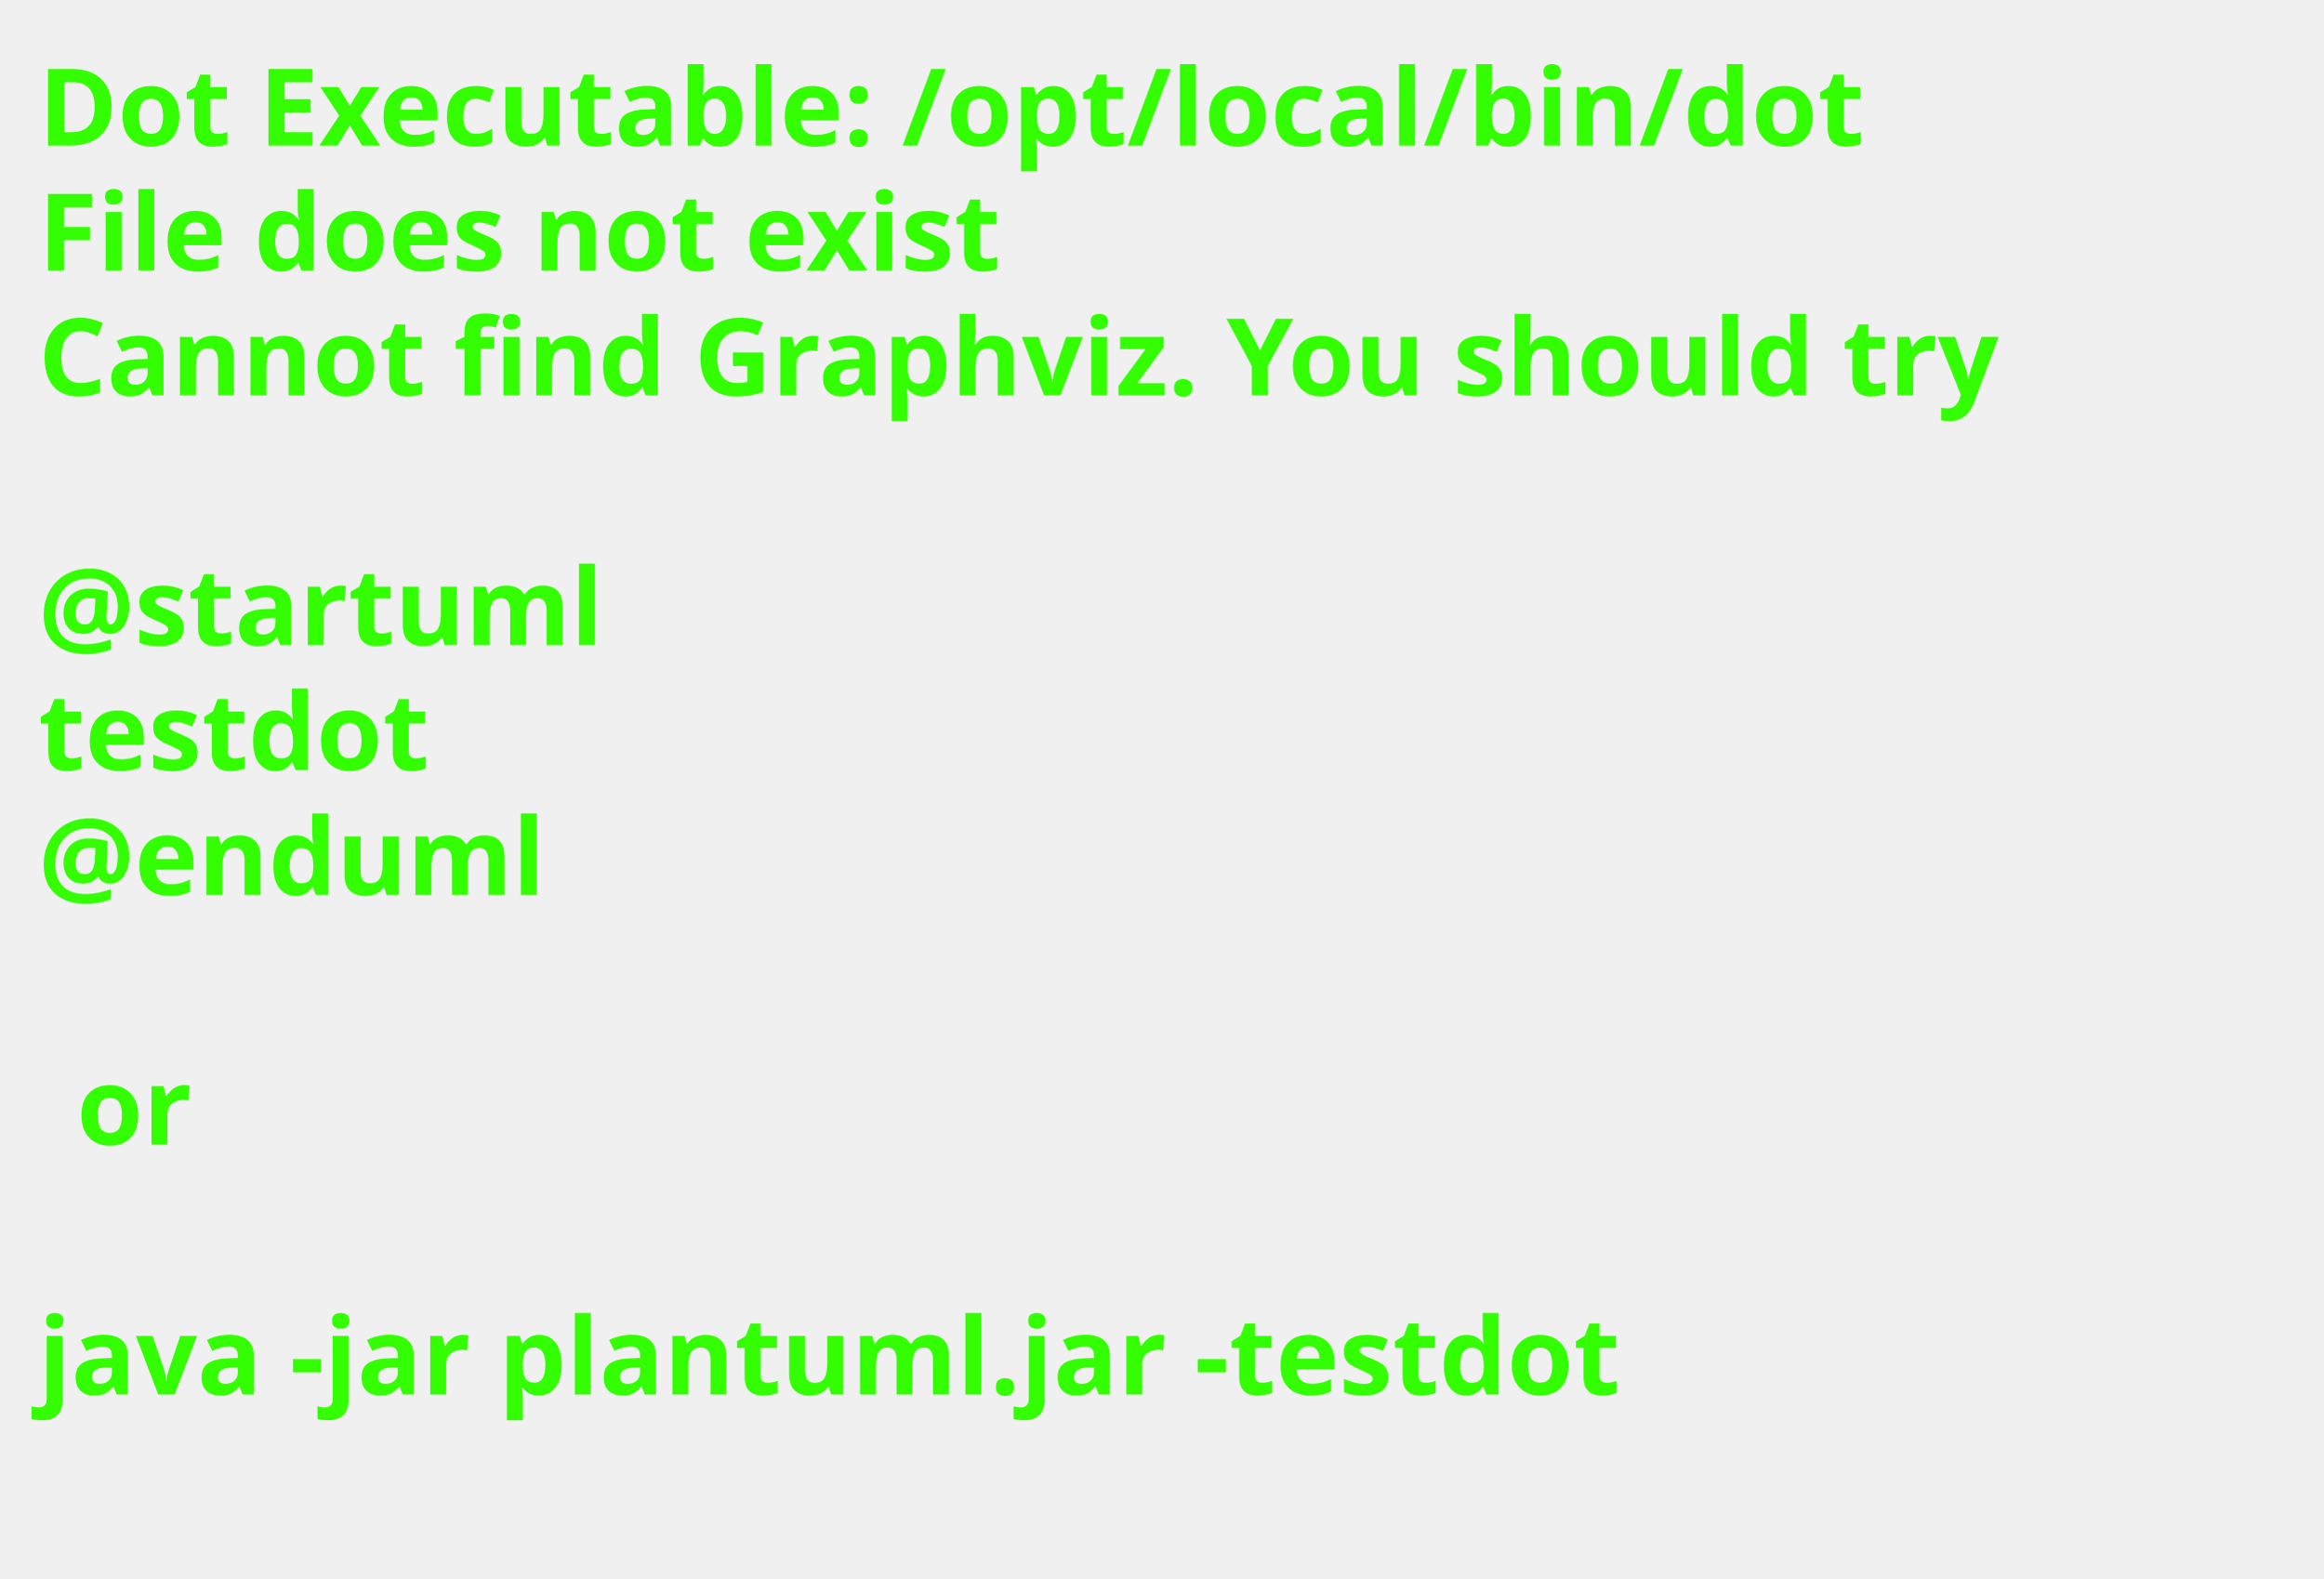
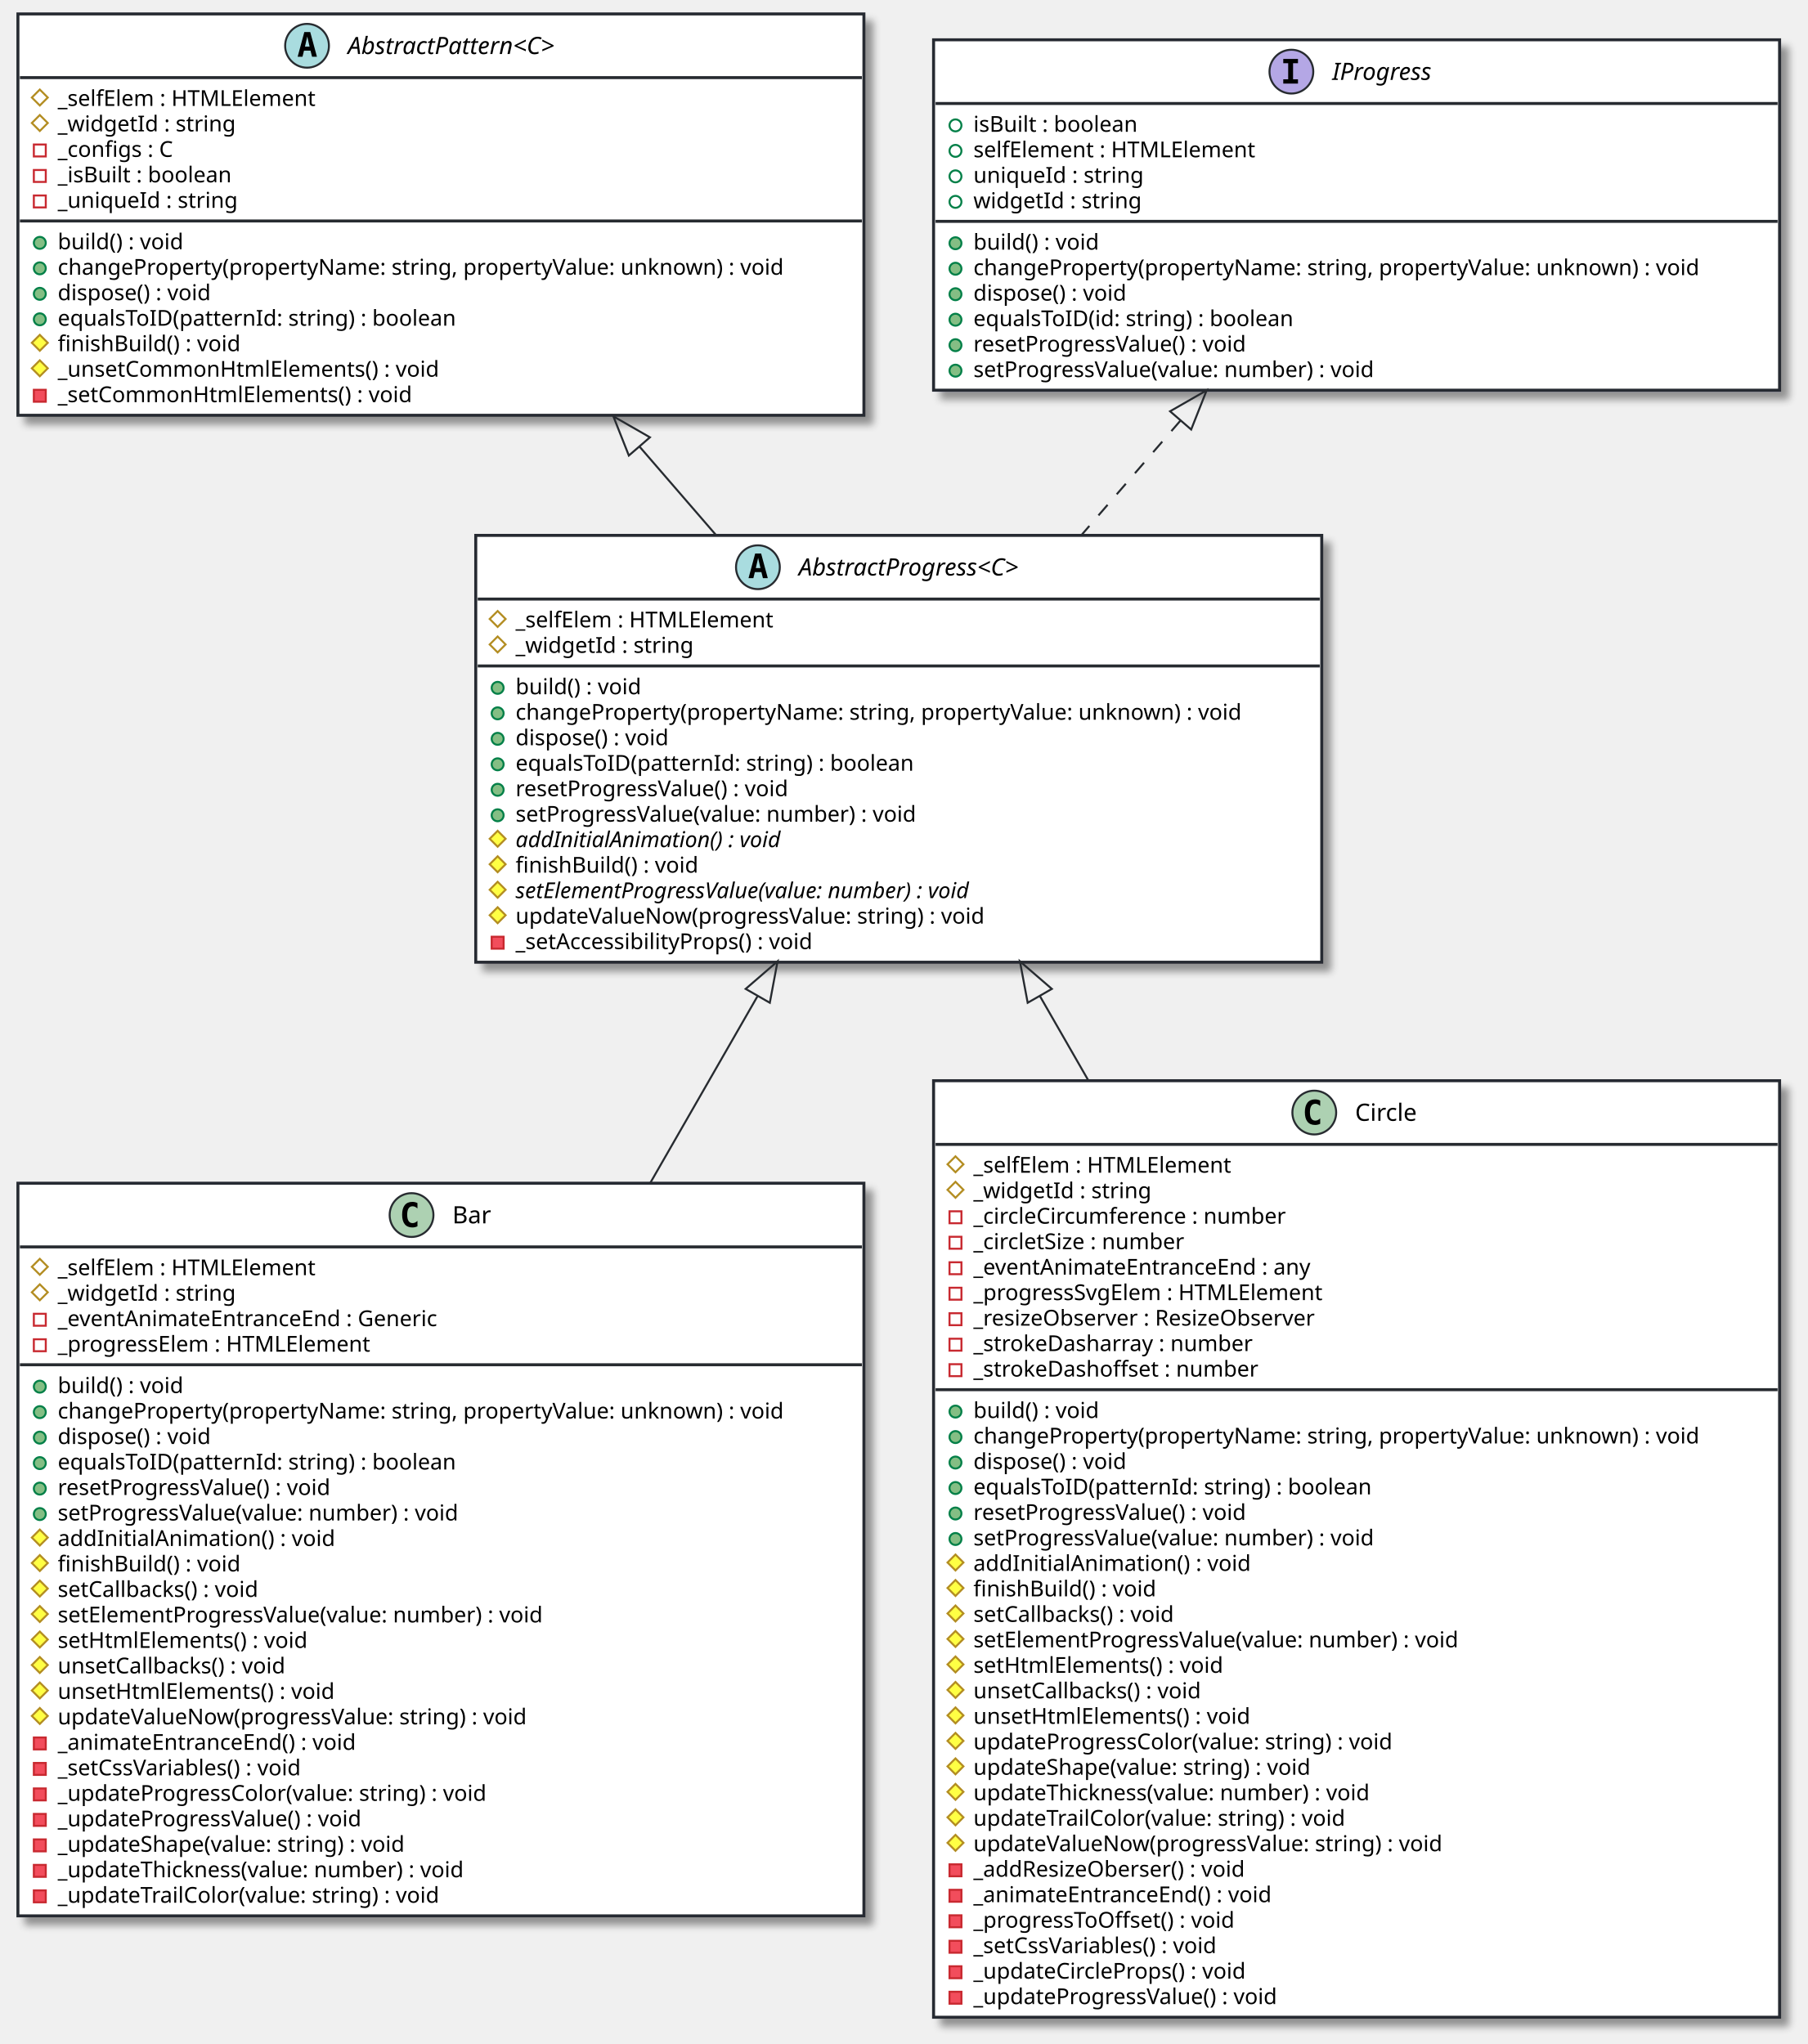
- <svg xmlns="http://www.w3.org/2000/svg" contentScriptType="application/ecmascript" contentStyleType="text/css" height="206px" preserveAspectRatio="none" style="width:303px;height:206px;background:#CED4DA;" version="1.1" viewBox="0 0 303 206" width="303px" zoomAndPan="magnify">
-   <defs />
+ <svg xmlns="http://www.w3.org/2000/svg" contentScriptType="application/ecmascript" contentStyleType="text/css" height="1027px" preserveAspectRatio="none" style="width:908px;height:1027px;background:#CED4DA;" version="1.1" viewBox="0 0 908 1027" width="908px" zoomAndPan="magnify">
+   <defs>
+     <filter height="300%" id="f1mz69xzq3wnxd" width="300%" x="-1" y="-1">
+       <feGaussianBlur result="blurOut" stdDeviation="2.0" />
+       <feColorMatrix in="blurOut" result="blurOut2" type="matrix" values="0 0 0 0 0 0 0 0 0 0 0 0 0 0 0 0 0 0 .4 0" />
+       <feOffset dx="4.0" dy="4.0" in="blurOut2" result="blurOut3" />
+       <feBlend in="SourceGraphic" in2="blurOut3" mode="normal" />
+     </filter>
+   </defs>
  <g>
-     <text fill="#33FF02" font-family="sans-serif" font-size="14" font-weight="bold" lengthAdjust="spacing" textLength="261" x="5" y="19">Dot Executable: /opt/local/bin/dot</text>
-     <text fill="#33FF02" font-family="sans-serif" font-size="14" font-weight="bold" lengthAdjust="spacing" textLength="145" x="5" y="35.297">File does not exist</text>
-     <text fill="#33FF02" font-family="sans-serif" font-size="14" font-weight="bold" lengthAdjust="spacing" textLength="291" x="5" y="51.594">Cannot find Graphviz. You should try</text>
-     <text fill="#33FF02" font-family="sans-serif" font-size="14" font-weight="bold" lengthAdjust="spacing" textLength="0" x="10" y="67.891" />
-     <text fill="#33FF02" font-family="sans-serif" font-size="14" font-weight="bold" lengthAdjust="spacing" textLength="79" x="5" y="84.188">@startuml</text>
-     <text fill="#33FF02" font-family="sans-serif" font-size="14" font-weight="bold" lengthAdjust="spacing" textLength="57" x="5" y="100.484">testdot</text>
-     <text fill="#33FF02" font-family="sans-serif" font-size="14" font-weight="bold" lengthAdjust="spacing" textLength="72" x="5" y="116.781">@enduml</text>
-     <text fill="#33FF02" font-family="sans-serif" font-size="14" font-weight="bold" lengthAdjust="spacing" textLength="0" x="10" y="133.078" />
-     <text fill="#33FF02" font-family="sans-serif" font-size="14" font-weight="bold" lengthAdjust="spacing" textLength="17" x="10" y="149.375">or</text>
-     <text fill="#33FF02" font-family="sans-serif" font-size="14" font-weight="bold" lengthAdjust="spacing" textLength="0" x="10" y="165.672" />
-     <text fill="#33FF02" font-family="sans-serif" font-size="14" font-weight="bold" lengthAdjust="spacing" textLength="227" x="5" y="181.969">java -jar plantuml.jar -testdot</text>
-     <text fill="#33FF02" font-family="sans-serif" font-size="14" font-weight="bold" lengthAdjust="spacing" textLength="0" x="10" y="198.266" />
+     <rect codeLine="7" fill="#FFFFFF" filter="url(#f1mz69xzq3wnxd)" height="214.461" id="AbstractProgress&lt;C&gt;" style="stroke:#272B30;stroke-width:1.5;" width="425" x="239" y="269" />
+     <ellipse cx="380.75" cy="285" fill="#A9DCDF" rx="11" ry="11" style="stroke:#272B30;stroke-width:1.0;" />
+     <path d="M380.859,280.344 L379.703,285.422 L382.031,285.422 L380.859,280.344 Z M379.375,278.109 L382.359,278.109 L385.719,290.5 L383.266,290.5 L382.5,287.438 L379.219,287.438 L378.469,290.5 L376.031,290.5 L379.375,278.109 Z " fill="#000000" />
+     <text fill="#000000" font-family="sans-serif" font-size="12" font-style="italic" lengthAdjust="spacing" textLength="133" x="401.25" y="289.154">AbstractProgress&lt;C&gt;</text>
+     <line style="stroke:#272B30;stroke-width:1.5;" x1="240" x2="663" y1="301" y2="301" />
+     <polygon fill="none" points="250,307,254,311,250,315,246,311" style="stroke:#B38D22;stroke-width:1.0;" />
+     <text fill="#000000" font-family="sans-serif" font-size="11" lengthAdjust="spacing" textLength="143" x="259" y="315.21">_selfElem : HTMLElement</text>
+     <polygon fill="none" points="250,319.805,254,323.805,250,327.805,246,323.805" style="stroke:#B38D22;stroke-width:1.0;" />
+     <text fill="#000000" font-family="sans-serif" font-size="11" lengthAdjust="spacing" textLength="98" x="259" y="328.015">_widgetId : string</text>
+     <line style="stroke:#272B30;stroke-width:1.5;" x1="240" x2="663" y1="334.609" y2="334.609" />
+     <ellipse cx="250" cy="345.609" fill="#84BE84" rx="3" ry="3" style="stroke:#038048;stroke-width:1.0;" />
+     <text fill="#000000" font-family="sans-serif" font-size="11" lengthAdjust="spacing" textLength="70" x="259" y="348.82">build() : void</text>
+     <ellipse cx="250" cy="358.414" fill="#84BE84" rx="3" ry="3" style="stroke:#038048;stroke-width:1.0;" />
+     <text fill="#000000" font-family="sans-serif" font-size="11" lengthAdjust="spacing" textLength="399" x="259" y="361.625">changeProperty(propertyName: string, propertyValue: unknown) : void</text>
+     <ellipse cx="250" cy="371.219" fill="#84BE84" rx="3" ry="3" style="stroke:#038048;stroke-width:1.0;" />
+     <text fill="#000000" font-family="sans-serif" font-size="11" lengthAdjust="spacing" textLength="88" x="259" y="374.429">dispose() : void</text>
+     <ellipse cx="250" cy="384.023" fill="#84BE84" rx="3" ry="3" style="stroke:#038048;stroke-width:1.0;" />
+     <text fill="#000000" font-family="sans-serif" font-size="11" lengthAdjust="spacing" textLength="220" x="259" y="387.234">equalsToID(patternId: string) : boolean</text>
+     <ellipse cx="250" cy="396.828" fill="#84BE84" rx="3" ry="3" style="stroke:#038048;stroke-width:1.0;" />
+     <text fill="#000000" font-family="sans-serif" font-size="11" lengthAdjust="spacing" textLength="156" x="259" y="400.039">resetProgressValue() : void</text>
+     <ellipse cx="250" cy="409.633" fill="#84BE84" rx="3" ry="3" style="stroke:#038048;stroke-width:1.0;" />
+     <text fill="#000000" font-family="sans-serif" font-size="11" lengthAdjust="spacing" textLength="226" x="259" y="412.843">setProgressValue(value: number) : void</text>
+     <polygon fill="#FFFF44" points="250,417.438,254,421.438,250,425.438,246,421.438" style="stroke:#B38D22;stroke-width:1.0;" />
+     <text fill="#000000" font-family="sans-serif" font-size="11" font-style="italic" lengthAdjust="spacing" textLength="152" x="259" y="425.648">addInitialAnimation() : void</text>
+     <polygon fill="#FFFF44" points="250,430.242,254,434.242,250,438.242,246,434.242" style="stroke:#B38D22;stroke-width:1.0;" />
+     <text fill="#000000" font-family="sans-serif" font-size="11" lengthAdjust="spacing" textLength="102" x="259" y="438.453">finishBuild() : void</text>
+     <polygon fill="#FFFF44" points="250,443.047,254,447.047,250,451.047,246,447.047" style="stroke:#B38D22;stroke-width:1.0;" />
+     <text fill="#000000" font-family="sans-serif" font-size="11" font-style="italic" lengthAdjust="spacing" textLength="272" x="259" y="451.257">setElementProgressValue(value: number) : void</text>
+     <polygon fill="#FFFF44" points="250,455.852,254,459.852,250,463.852,246,459.852" style="stroke:#B38D22;stroke-width:1.0;" />
+     <text fill="#000000" font-family="sans-serif" font-size="11" lengthAdjust="spacing" textLength="261" x="259" y="464.062">updateValueNow(progressValue: string) : void</text>
+     <rect fill="#F24D5C" height="6" style="stroke:#C82930;stroke-width:1.0;" width="6" x="247" y="470.656" />
+     <text fill="#000000" font-family="sans-serif" font-size="11" lengthAdjust="spacing" textLength="169" x="259" y="476.867">_setAccessibilityProps() : void</text>
+     <rect codeLine="22" fill="#FFFFFF" filter="url(#f1mz69xzq3wnxd)" height="201.656" id="AbstractPattern&lt;C&gt;" style="stroke:#272B30;stroke-width:1.5;" width="425" x="9" y="7" />
+     <ellipse cx="154.25" cy="23" fill="#A9DCDF" rx="11" ry="11" style="stroke:#272B30;stroke-width:1.0;" />
+     <path d="M154.359,18.344 L153.203,23.422 L155.531,23.422 L154.359,18.344 Z M152.875,16.109 L155.859,16.109 L159.219,28.5 L156.766,28.5 L156,25.438 L152.719,25.438 L151.969,28.5 L149.531,28.5 L152.875,16.109 Z " fill="#000000" />
+     <text fill="#000000" font-family="sans-serif" font-size="12" font-style="italic" lengthAdjust="spacing" textLength="126" x="174.75" y="27.154">AbstractPattern&lt;C&gt;</text>
+     <line style="stroke:#272B30;stroke-width:1.5;" x1="10" x2="433" y1="39" y2="39" />
+     <polygon fill="none" points="20,45,24,49,20,53,16,49" style="stroke:#B38D22;stroke-width:1.0;" />
+     <text fill="#000000" font-family="sans-serif" font-size="11" lengthAdjust="spacing" textLength="143" x="29" y="53.21">_selfElem : HTMLElement</text>
+     <polygon fill="none" points="20,57.805,24,61.805,20,65.805,16,61.805" style="stroke:#B38D22;stroke-width:1.0;" />
+     <text fill="#000000" font-family="sans-serif" font-size="11" lengthAdjust="spacing" textLength="98" x="29" y="66.015">_widgetId : string</text>
+     <rect fill="none" height="6" style="stroke:#C82930;stroke-width:1.0;" width="6" x="17" y="72.609" />
+     <text fill="#000000" font-family="sans-serif" font-size="11" lengthAdjust="spacing" textLength="67" x="29" y="78.82">_configs : C</text>
+     <rect fill="none" height="6" style="stroke:#C82930;stroke-width:1.0;" width="6" x="17" y="85.414" />
+     <text fill="#000000" font-family="sans-serif" font-size="11" lengthAdjust="spacing" textLength="98" x="29" y="91.624">_isBuilt : boolean</text>
+     <rect fill="none" height="6" style="stroke:#C82930;stroke-width:1.0;" width="6" x="17" y="98.219" />
+     <text fill="#000000" font-family="sans-serif" font-size="11" lengthAdjust="spacing" textLength="99" x="29" y="104.429">_uniqueId : string</text>
+     <line style="stroke:#272B30;stroke-width:1.5;" x1="10" x2="433" y1="111.023" y2="111.023" />
+     <ellipse cx="20" cy="122.023" fill="#84BE84" rx="3" ry="3" style="stroke:#038048;stroke-width:1.0;" />
+     <text fill="#000000" font-family="sans-serif" font-size="11" lengthAdjust="spacing" textLength="70" x="29" y="125.234">build() : void</text>
+     <ellipse cx="20" cy="134.828" fill="#84BE84" rx="3" ry="3" style="stroke:#038048;stroke-width:1.0;" />
+     <text fill="#000000" font-family="sans-serif" font-size="11" lengthAdjust="spacing" textLength="399" x="29" y="138.039">changeProperty(propertyName: string, propertyValue: unknown) : void</text>
+     <ellipse cx="20" cy="147.633" fill="#84BE84" rx="3" ry="3" style="stroke:#038048;stroke-width:1.0;" />
+     <text fill="#000000" font-family="sans-serif" font-size="11" lengthAdjust="spacing" textLength="88" x="29" y="150.843">dispose() : void</text>
+     <ellipse cx="20" cy="160.438" fill="#84BE84" rx="3" ry="3" style="stroke:#038048;stroke-width:1.0;" />
+     <text fill="#000000" font-family="sans-serif" font-size="11" lengthAdjust="spacing" textLength="220" x="29" y="163.648">equalsToID(patternId: string) : boolean</text>
+     <polygon fill="#FFFF44" points="20,168.242,24,172.242,20,176.242,16,172.242" style="stroke:#B38D22;stroke-width:1.0;" />
+     <text fill="#000000" font-family="sans-serif" font-size="11" lengthAdjust="spacing" textLength="102" x="29" y="176.453">finishBuild() : void</text>
+     <polygon fill="#FFFF44" points="20,181.047,24,185.047,20,189.047,16,185.047" style="stroke:#B38D22;stroke-width:1.0;" />
+     <text fill="#000000" font-family="sans-serif" font-size="11" lengthAdjust="spacing" textLength="211" x="29" y="189.257">_unsetCommonHtmlElements() : void</text>
+     <rect fill="#F24D5C" height="6" style="stroke:#C82930;stroke-width:1.0;" width="6" x="17" y="195.852" />
+     <text fill="#000000" font-family="sans-serif" font-size="11" lengthAdjust="spacing" textLength="197" x="29" y="202.062">_setCommonHtmlElements() : void</text>
+     <rect codeLine="37" fill="#FFFFFF" filter="url(#f1mz69xzq3wnxd)" height="176.047" id="IProgress" style="stroke:#272B30;stroke-width:1.5;" width="425" x="469" y="20" />
+     <ellipse cx="648.75" cy="36" fill="#B4A7E5" rx="11" ry="11" style="stroke:#272B30;stroke-width:1.0;" />
+     <path d="M644.672,31.766 L644.672,29.609 L652.062,29.609 L652.062,31.766 L649.594,31.766 L649.594,39.844 L652.062,39.844 L652.062,42 L644.672,42 L644.672,39.844 L647.141,39.844 L647.141,31.766 L644.672,31.766 Z " fill="#000000" />
+     <text fill="#000000" font-family="sans-serif" font-size="12" font-style="italic" lengthAdjust="spacing" textLength="57" x="669.25" y="40.154">IProgress</text>
+     <line style="stroke:#272B30;stroke-width:1.5;" x1="470" x2="893" y1="52" y2="52" />
+     <ellipse cx="480" cy="63" rx="3" ry="3" style="stroke:#038048;stroke-width:1.0;fill:none;" />
+     <text fill="#000000" font-family="sans-serif" font-size="11" lengthAdjust="spacing" textLength="92" x="489" y="66.21">isBuilt : boolean</text>
+     <ellipse cx="480" cy="75.805" rx="3" ry="3" style="stroke:#038048;stroke-width:1.0;fill:none;" />
+     <text fill="#000000" font-family="sans-serif" font-size="11" lengthAdjust="spacing" textLength="155" x="489" y="79.015">selfElement : HTMLElement</text>
+     <ellipse cx="480" cy="88.609" rx="3" ry="3" style="stroke:#038048;stroke-width:1.0;fill:none;" />
+     <text fill="#000000" font-family="sans-serif" font-size="11" lengthAdjust="spacing" textLength="93" x="489" y="91.82">uniqueId : string</text>
+     <ellipse cx="480" cy="101.414" rx="3" ry="3" style="stroke:#038048;stroke-width:1.0;fill:none;" />
+     <text fill="#000000" font-family="sans-serif" font-size="11" lengthAdjust="spacing" textLength="92" x="489" y="104.624">widgetId : string</text>
+     <line style="stroke:#272B30;stroke-width:1.5;" x1="470" x2="893" y1="111.219" y2="111.219" />
+     <ellipse cx="480" cy="122.219" fill="#84BE84" rx="3" ry="3" style="stroke:#038048;stroke-width:1.0;" />
+     <text fill="#000000" font-family="sans-serif" font-size="11" lengthAdjust="spacing" textLength="70" x="489" y="125.429">build() : void</text>
+     <ellipse cx="480" cy="135.023" fill="#84BE84" rx="3" ry="3" style="stroke:#038048;stroke-width:1.0;" />
+     <text fill="#000000" font-family="sans-serif" font-size="11" lengthAdjust="spacing" textLength="399" x="489" y="138.234">changeProperty(propertyName: string, propertyValue: unknown) : void</text>
+     <ellipse cx="480" cy="147.828" fill="#84BE84" rx="3" ry="3" style="stroke:#038048;stroke-width:1.0;" />
+     <text fill="#000000" font-family="sans-serif" font-size="11" lengthAdjust="spacing" textLength="88" x="489" y="151.039">dispose() : void</text>
+     <ellipse cx="480" cy="160.633" fill="#84BE84" rx="3" ry="3" style="stroke:#038048;stroke-width:1.0;" />
+     <text fill="#000000" font-family="sans-serif" font-size="11" lengthAdjust="spacing" textLength="179" x="489" y="163.843">equalsToID(id: string) : boolean</text>
+     <ellipse cx="480" cy="173.438" fill="#84BE84" rx="3" ry="3" style="stroke:#038048;stroke-width:1.0;" />
+     <text fill="#000000" font-family="sans-serif" font-size="11" lengthAdjust="spacing" textLength="156" x="489" y="176.648">resetProgressValue() : void</text>
+     <ellipse cx="480" cy="186.242" fill="#84BE84" rx="3" ry="3" style="stroke:#038048;stroke-width:1.0;" />
+     <text fill="#000000" font-family="sans-serif" font-size="11" lengthAdjust="spacing" textLength="226" x="489" y="189.453">setProgressValue(value: number) : void</text>
+     <rect codeLine="50" fill="#FFFFFF" filter="url(#f1mz69xzq3wnxd)" height="368.117" id="Bar" style="stroke:#272B30;stroke-width:1.5;" width="425" x="9" y="594.5" />
+     <ellipse cx="206.75" cy="610.5" fill="#ADD1B2" rx="11" ry="11" style="stroke:#272B30;stroke-width:1.0;" />
+     <path d="M209.719,616.141 Q209.141,616.438 208.5,616.578 Q207.859,616.734 207.156,616.734 Q204.656,616.734 203.328,615.094 Q202.016,613.438 202.016,610.312 Q202.016,607.188 203.328,605.531 Q204.656,603.875 207.156,603.875 Q207.859,603.875 208.5,604.031 Q209.156,604.188 209.719,604.484 L209.719,607.203 Q209.094,606.625 208.5,606.359 Q207.906,606.078 207.281,606.078 Q205.938,606.078 205.25,607.156 Q204.562,608.219 204.562,610.312 Q204.562,612.406 205.25,613.484 Q205.938,614.547 207.281,614.547 Q207.906,614.547 208.5,614.281 Q209.094,614 209.719,613.422 L209.719,616.141 Z " fill="#000000" />
+     <text fill="#000000" font-family="sans-serif" font-size="12" lengthAdjust="spacing" textLength="21" x="227.25" y="614.654">Bar</text>
+     <line style="stroke:#272B30;stroke-width:1.5;" x1="10" x2="433" y1="626.5" y2="626.5" />
+     <polygon fill="none" points="20,632.5,24,636.5,20,640.5,16,636.5" style="stroke:#B38D22;stroke-width:1.0;" />
+     <text fill="#000000" font-family="sans-serif" font-size="11" lengthAdjust="spacing" textLength="143" x="29" y="640.71">_selfElem : HTMLElement</text>
+     <polygon fill="none" points="20,645.305,24,649.305,20,653.305,16,649.305" style="stroke:#B38D22;stroke-width:1.0;" />
+     <text fill="#000000" font-family="sans-serif" font-size="11" lengthAdjust="spacing" textLength="98" x="29" y="653.515">_widgetId : string</text>
+     <rect fill="none" height="6" style="stroke:#C82930;stroke-width:1.0;" width="6" x="17" y="660.109" />
+     <text fill="#000000" font-family="sans-serif" font-size="11" lengthAdjust="spacing" textLength="210" x="29" y="666.32">_eventAnimateEntranceEnd : Generic</text>
+     <rect fill="none" height="6" style="stroke:#C82930;stroke-width:1.0;" width="6" x="17" y="672.914" />
+     <text fill="#000000" font-family="sans-serif" font-size="11" lengthAdjust="spacing" textLength="174" x="29" y="679.125">_progressElem : HTMLElement</text>
+     <line style="stroke:#272B30;stroke-width:1.5;" x1="10" x2="433" y1="685.719" y2="685.719" />
+     <ellipse cx="20" cy="696.719" fill="#84BE84" rx="3" ry="3" style="stroke:#038048;stroke-width:1.0;" />
+     <text fill="#000000" font-family="sans-serif" font-size="11" lengthAdjust="spacing" textLength="70" x="29" y="699.929">build() : void</text>
+     <ellipse cx="20" cy="709.523" fill="#84BE84" rx="3" ry="3" style="stroke:#038048;stroke-width:1.0;" />
+     <text fill="#000000" font-family="sans-serif" font-size="11" lengthAdjust="spacing" textLength="399" x="29" y="712.734">changeProperty(propertyName: string, propertyValue: unknown) : void</text>
+     <ellipse cx="20" cy="722.328" fill="#84BE84" rx="3" ry="3" style="stroke:#038048;stroke-width:1.0;" />
+     <text fill="#000000" font-family="sans-serif" font-size="11" lengthAdjust="spacing" textLength="88" x="29" y="725.539">dispose() : void</text>
+     <ellipse cx="20" cy="735.133" fill="#84BE84" rx="3" ry="3" style="stroke:#038048;stroke-width:1.0;" />
+     <text fill="#000000" font-family="sans-serif" font-size="11" lengthAdjust="spacing" textLength="220" x="29" y="738.343">equalsToID(patternId: string) : boolean</text>
+     <ellipse cx="20" cy="747.938" fill="#84BE84" rx="3" ry="3" style="stroke:#038048;stroke-width:1.0;" />
+     <text fill="#000000" font-family="sans-serif" font-size="11" lengthAdjust="spacing" textLength="156" x="29" y="751.148">resetProgressValue() : void</text>
+     <ellipse cx="20" cy="760.742" fill="#84BE84" rx="3" ry="3" style="stroke:#038048;stroke-width:1.0;" />
+     <text fill="#000000" font-family="sans-serif" font-size="11" lengthAdjust="spacing" textLength="226" x="29" y="763.953">setProgressValue(value: number) : void</text>
+     <polygon fill="#FFFF44" points="20,768.547,24,772.547,20,776.547,16,772.547" style="stroke:#B38D22;stroke-width:1.0;" />
+     <text fill="#000000" font-family="sans-serif" font-size="11" lengthAdjust="spacing" textLength="150" x="29" y="776.757">addInitialAnimation() : void</text>
+     <polygon fill="#FFFF44" points="20,781.352,24,785.352,20,789.352,16,785.352" style="stroke:#B38D22;stroke-width:1.0;" />
+     <text fill="#000000" font-family="sans-serif" font-size="11" lengthAdjust="spacing" textLength="102" x="29" y="789.562">finishBuild() : void</text>
+     <polygon fill="#FFFF44" points="20,794.156,24,798.156,20,802.156,16,798.156" style="stroke:#B38D22;stroke-width:1.0;" />
+     <text fill="#000000" font-family="sans-serif" font-size="11" lengthAdjust="spacing" textLength="115" x="29" y="802.367">setCallbacks() : void</text>
+     <polygon fill="#FFFF44" points="20,806.961,24,810.961,20,814.961,16,810.961" style="stroke:#B38D22;stroke-width:1.0;" />
+     <text fill="#000000" font-family="sans-serif" font-size="11" lengthAdjust="spacing" textLength="272" x="29" y="815.171">setElementProgressValue(value: number) : void</text>
+     <polygon fill="#FFFF44" points="20,819.766,24,823.766,20,827.766,16,823.766" style="stroke:#B38D22;stroke-width:1.0;" />
+     <text fill="#000000" font-family="sans-serif" font-size="11" lengthAdjust="spacing" textLength="140" x="29" y="827.976">setHtmlElements() : void</text>
+     <polygon fill="#FFFF44" points="20,832.57,24,836.57,20,840.57,16,836.57" style="stroke:#B38D22;stroke-width:1.0;" />
+     <text fill="#000000" font-family="sans-serif" font-size="11" lengthAdjust="spacing" textLength="129" x="29" y="840.781">unsetCallbacks() : void</text>
+     <polygon fill="#FFFF44" points="20,845.375,24,849.375,20,853.375,16,849.375" style="stroke:#B38D22;stroke-width:1.0;" />
+     <text fill="#000000" font-family="sans-serif" font-size="11" lengthAdjust="spacing" textLength="154" x="29" y="853.585">unsetHtmlElements() : void</text>
+     <polygon fill="#FFFF44" points="20,858.18,24,862.18,20,866.18,16,862.18" style="stroke:#B38D22;stroke-width:1.0;" />
+     <text fill="#000000" font-family="sans-serif" font-size="11" lengthAdjust="spacing" textLength="261" x="29" y="866.39">updateValueNow(progressValue: string) : void</text>
+     <rect fill="#F24D5C" height="6" style="stroke:#C82930;stroke-width:1.0;" width="6" x="17" y="872.984" />
+     <text fill="#000000" font-family="sans-serif" font-size="11" lengthAdjust="spacing" textLength="166" x="29" y="879.195">_animateEntranceEnd() : void</text>
+     <rect fill="#F24D5C" height="6" style="stroke:#C82930;stroke-width:1.0;" width="6" x="17" y="885.789" />
+     <text fill="#000000" font-family="sans-serif" font-size="11" lengthAdjust="spacing" textLength="142" x="29" y="892">_setCssVariables() : void</text>
+     <rect fill="#F24D5C" height="6" style="stroke:#C82930;stroke-width:1.0;" width="6" x="17" y="898.594" />
+     <text fill="#000000" font-family="sans-serif" font-size="11" lengthAdjust="spacing" textLength="241" x="29" y="904.804">_updateProgressColor(value: string) : void</text>
+     <rect fill="#F24D5C" height="6" style="stroke:#C82930;stroke-width:1.0;" width="6" x="17" y="911.398" />
+     <text fill="#000000" font-family="sans-serif" font-size="11" lengthAdjust="spacing" textLength="171" x="29" y="917.609">_updateProgressValue() : void</text>
+     <rect fill="#F24D5C" height="6" style="stroke:#C82930;stroke-width:1.0;" width="6" x="17" y="924.203" />
+     <text fill="#000000" font-family="sans-serif" font-size="11" lengthAdjust="spacing" textLength="195" x="29" y="930.414">_updateShape(value: string) : void</text>
+     <rect fill="#F24D5C" height="6" style="stroke:#C82930;stroke-width:1.0;" width="6" x="17" y="937.008" />
+     <text fill="#000000" font-family="sans-serif" font-size="11" lengthAdjust="spacing" textLength="227" x="29" y="943.218">_updateThickness(value: number) : void</text>
+     <rect fill="#F24D5C" height="6" style="stroke:#C82930;stroke-width:1.0;" width="6" x="17" y="949.812" />
+     <text fill="#000000" font-family="sans-serif" font-size="11" lengthAdjust="spacing" textLength="214" x="29" y="956.023">_updateTrailColor(value: string) : void</text>
+     <rect codeLine="78" fill="#FFFFFF" filter="url(#f1mz69xzq3wnxd)" height="470.555" id="Circle" style="stroke:#272B30;stroke-width:1.5;" width="425" x="469" y="543" />
+     <ellipse cx="660.25" cy="559" fill="#ADD1B2" rx="11" ry="11" style="stroke:#272B30;stroke-width:1.0;" />
+     <path d="M663.219,564.641 Q662.641,564.938 662,565.078 Q661.359,565.234 660.656,565.234 Q658.156,565.234 656.828,563.594 Q655.516,561.938 655.516,558.812 Q655.516,555.688 656.828,554.031 Q658.156,552.375 660.656,552.375 Q661.359,552.375 662,552.531 Q662.656,552.688 663.219,552.984 L663.219,555.703 Q662.594,555.125 662,554.859 Q661.406,554.578 660.781,554.578 Q659.438,554.578 658.75,555.656 Q658.062,556.719 658.062,558.812 Q658.062,560.906 658.75,561.984 Q659.438,563.047 660.781,563.047 Q661.406,563.047 662,562.781 Q662.594,562.5 663.219,561.922 L663.219,564.641 Z " fill="#000000" />
+     <text fill="#000000" font-family="sans-serif" font-size="12" lengthAdjust="spacing" textLength="34" x="680.75" y="563.154">Circle</text>
+     <line style="stroke:#272B30;stroke-width:1.5;" x1="470" x2="893" y1="575" y2="575" />
+     <polygon fill="none" points="480,581,484,585,480,589,476,585" style="stroke:#B38D22;stroke-width:1.0;" />
+     <text fill="#000000" font-family="sans-serif" font-size="11" lengthAdjust="spacing" textLength="143" x="489" y="589.21">_selfElem : HTMLElement</text>
+     <polygon fill="none" points="480,593.805,484,597.805,480,601.805,476,597.805" style="stroke:#B38D22;stroke-width:1.0;" />
+     <text fill="#000000" font-family="sans-serif" font-size="11" lengthAdjust="spacing" textLength="98" x="489" y="602.015">_widgetId : string</text>
+     <rect fill="none" height="6" style="stroke:#C82930;stroke-width:1.0;" width="6" x="477" y="608.609" />
+     <text fill="#000000" font-family="sans-serif" font-size="11" lengthAdjust="spacing" textLength="175" x="489" y="614.82">_circleCircumference : number</text>
+     <rect fill="none" height="6" style="stroke:#C82930;stroke-width:1.0;" width="6" x="477" y="621.414" />
+     <text fill="#000000" font-family="sans-serif" font-size="11" lengthAdjust="spacing" textLength="119" x="489" y="627.625">_circletSize : number</text>
+     <rect fill="none" height="6" style="stroke:#C82930;stroke-width:1.0;" width="6" x="477" y="634.219" />
+     <text fill="#000000" font-family="sans-serif" font-size="11" lengthAdjust="spacing" textLength="186" x="489" y="640.429">_eventAnimateEntranceEnd : any</text>
+     <rect fill="none" height="6" style="stroke:#C82930;stroke-width:1.0;" width="6" x="477" y="647.023" />
+     <text fill="#000000" font-family="sans-serif" font-size="11" lengthAdjust="spacing" textLength="195" x="489" y="653.234">_progressSvgElem : HTMLElement</text>
+     <rect fill="none" height="6" style="stroke:#C82930;stroke-width:1.0;" width="6" x="477" y="659.828" />
+     <text fill="#000000" font-family="sans-serif" font-size="11" lengthAdjust="spacing" textLength="194" x="489" y="666.039">_resizeObserver : ResizeObserver</text>
+     <rect fill="none" height="6" style="stroke:#C82930;stroke-width:1.0;" width="6" x="477" y="672.633" />
+     <text fill="#000000" font-family="sans-serif" font-size="11" lengthAdjust="spacing" textLength="157" x="489" y="678.843">_strokeDasharray : number</text>
+     <rect fill="none" height="6" style="stroke:#C82930;stroke-width:1.0;" width="6" x="477" y="685.438" />
+     <text fill="#000000" font-family="sans-serif" font-size="11" lengthAdjust="spacing" textLength="160" x="489" y="691.648">_strokeDashoffset : number</text>
+     <line style="stroke:#272B30;stroke-width:1.5;" x1="470" x2="893" y1="698.242" y2="698.242" />
+     <ellipse cx="480" cy="709.242" fill="#84BE84" rx="3" ry="3" style="stroke:#038048;stroke-width:1.0;" />
+     <text fill="#000000" font-family="sans-serif" font-size="11" lengthAdjust="spacing" textLength="70" x="489" y="712.453">build() : void</text>
+     <ellipse cx="480" cy="722.047" fill="#84BE84" rx="3" ry="3" style="stroke:#038048;stroke-width:1.0;" />
+     <text fill="#000000" font-family="sans-serif" font-size="11" lengthAdjust="spacing" textLength="399" x="489" y="725.257">changeProperty(propertyName: string, propertyValue: unknown) : void</text>
+     <ellipse cx="480" cy="734.852" fill="#84BE84" rx="3" ry="3" style="stroke:#038048;stroke-width:1.0;" />
+     <text fill="#000000" font-family="sans-serif" font-size="11" lengthAdjust="spacing" textLength="88" x="489" y="738.062">dispose() : void</text>
+     <ellipse cx="480" cy="747.656" fill="#84BE84" rx="3" ry="3" style="stroke:#038048;stroke-width:1.0;" />
+     <text fill="#000000" font-family="sans-serif" font-size="11" lengthAdjust="spacing" textLength="220" x="489" y="750.867">equalsToID(patternId: string) : boolean</text>
+     <ellipse cx="480" cy="760.461" fill="#84BE84" rx="3" ry="3" style="stroke:#038048;stroke-width:1.0;" />
+     <text fill="#000000" font-family="sans-serif" font-size="11" lengthAdjust="spacing" textLength="156" x="489" y="763.671">resetProgressValue() : void</text>
+     <ellipse cx="480" cy="773.266" fill="#84BE84" rx="3" ry="3" style="stroke:#038048;stroke-width:1.0;" />
+     <text fill="#000000" font-family="sans-serif" font-size="11" lengthAdjust="spacing" textLength="226" x="489" y="776.476">setProgressValue(value: number) : void</text>
+     <polygon fill="#FFFF44" points="480,781.07,484,785.07,480,789.07,476,785.07" style="stroke:#B38D22;stroke-width:1.0;" />
+     <text fill="#000000" font-family="sans-serif" font-size="11" lengthAdjust="spacing" textLength="150" x="489" y="789.281">addInitialAnimation() : void</text>
+     <polygon fill="#FFFF44" points="480,793.875,484,797.875,480,801.875,476,797.875" style="stroke:#B38D22;stroke-width:1.0;" />
+     <text fill="#000000" font-family="sans-serif" font-size="11" lengthAdjust="spacing" textLength="102" x="489" y="802.085">finishBuild() : void</text>
+     <polygon fill="#FFFF44" points="480,806.68,484,810.68,480,814.68,476,810.68" style="stroke:#B38D22;stroke-width:1.0;" />
+     <text fill="#000000" font-family="sans-serif" font-size="11" lengthAdjust="spacing" textLength="115" x="489" y="814.89">setCallbacks() : void</text>
+     <polygon fill="#FFFF44" points="480,819.484,484,823.484,480,827.484,476,823.484" style="stroke:#B38D22;stroke-width:1.0;" />
+     <text fill="#000000" font-family="sans-serif" font-size="11" lengthAdjust="spacing" textLength="272" x="489" y="827.695">setElementProgressValue(value: number) : void</text>
+     <polygon fill="#FFFF44" points="480,832.289,484,836.289,480,840.289,476,836.289" style="stroke:#B38D22;stroke-width:1.0;" />
+     <text fill="#000000" font-family="sans-serif" font-size="11" lengthAdjust="spacing" textLength="140" x="489" y="840.5">setHtmlElements() : void</text>
+     <polygon fill="#FFFF44" points="480,845.094,484,849.094,480,853.094,476,849.094" style="stroke:#B38D22;stroke-width:1.0;" />
+     <text fill="#000000" font-family="sans-serif" font-size="11" lengthAdjust="spacing" textLength="129" x="489" y="853.304">unsetCallbacks() : void</text>
+     <polygon fill="#FFFF44" points="480,857.898,484,861.898,480,865.898,476,861.898" style="stroke:#B38D22;stroke-width:1.0;" />
+     <text fill="#000000" font-family="sans-serif" font-size="11" lengthAdjust="spacing" textLength="154" x="489" y="866.109">unsetHtmlElements() : void</text>
+     <polygon fill="#FFFF44" points="480,870.703,484,874.703,480,878.703,476,874.703" style="stroke:#B38D22;stroke-width:1.0;" />
+     <text fill="#000000" font-family="sans-serif" font-size="11" lengthAdjust="spacing" textLength="235" x="489" y="878.914">updateProgressColor(value: string) : void</text>
+     <polygon fill="#FFFF44" points="480,883.508,484,887.508,480,891.508,476,887.508" style="stroke:#B38D22;stroke-width:1.0;" />
+     <text fill="#000000" font-family="sans-serif" font-size="11" lengthAdjust="spacing" textLength="189" x="489" y="891.718">updateShape(value: string) : void</text>
+     <polygon fill="#FFFF44" points="480,896.312,484,900.312,480,904.312,476,900.312" style="stroke:#B38D22;stroke-width:1.0;" />
+     <text fill="#000000" font-family="sans-serif" font-size="11" lengthAdjust="spacing" textLength="221" x="489" y="904.523">updateThickness(value: number) : void</text>
+     <polygon fill="#FFFF44" points="480,909.117,484,913.117,480,917.117,476,913.117" style="stroke:#B38D22;stroke-width:1.0;" />
+     <text fill="#000000" font-family="sans-serif" font-size="11" lengthAdjust="spacing" textLength="208" x="489" y="917.328">updateTrailColor(value: string) : void</text>
+     <polygon fill="#FFFF44" points="480,921.922,484,925.922,480,929.922,476,925.922" style="stroke:#B38D22;stroke-width:1.0;" />
+     <text fill="#000000" font-family="sans-serif" font-size="11" lengthAdjust="spacing" textLength="261" x="489" y="930.132">updateValueNow(progressValue: string) : void</text>
+     <rect fill="#F24D5C" height="6" style="stroke:#C82930;stroke-width:1.0;" width="6" x="477" y="936.727" />
+     <text fill="#000000" font-family="sans-serif" font-size="11" lengthAdjust="spacing" textLength="153" x="489" y="942.937">_addResizeOberser() : void</text>
+     <rect fill="#F24D5C" height="6" style="stroke:#C82930;stroke-width:1.0;" width="6" x="477" y="949.531" />
+     <text fill="#000000" font-family="sans-serif" font-size="11" lengthAdjust="spacing" textLength="166" x="489" y="955.742">_animateEntranceEnd() : void</text>
+     <rect fill="#F24D5C" height="6" style="stroke:#C82930;stroke-width:1.0;" width="6" x="477" y="962.336" />
+     <text fill="#000000" font-family="sans-serif" font-size="11" lengthAdjust="spacing" textLength="150" x="489" y="968.546">_progressToOffset() : void</text>
+     <rect fill="#F24D5C" height="6" style="stroke:#C82930;stroke-width:1.0;" width="6" x="477" y="975.141" />
+     <text fill="#000000" font-family="sans-serif" font-size="11" lengthAdjust="spacing" textLength="142" x="489" y="981.351">_setCssVariables() : void</text>
+     <rect fill="#F24D5C" height="6" style="stroke:#C82930;stroke-width:1.0;" width="6" x="477" y="987.945" />
+     <text fill="#000000" font-family="sans-serif" font-size="11" lengthAdjust="spacing" textLength="153" x="489" y="994.156">_updateCircleProps() : void</text>
+     <rect fill="#F24D5C" height="6" style="stroke:#C82930;stroke-width:1.0;" width="6" x="477" y="1000.75" />
+     <text fill="#000000" font-family="sans-serif" font-size="11" lengthAdjust="spacing" textLength="171" x="489" y="1006.96">_updateProgressValue() : void</text>
+     <path codeLine="36" d="M321.27,224.39 C334,239.11 346.98,254.12 359.58,268.69 " fill="none" id="AbstractPattern&lt;C&gt;-backto-AbstractProgress&lt;C&gt;" style="stroke:#272B30;stroke-width:1.0;" />
+     <polygon fill="none" points="315.91,228.89,308.13,209.18,326.5,219.73,315.91,228.89" style="stroke:#272B30;stroke-width:1.0;" />
+     <path codeLine="49" d="M593.04,211.3 C576.79,230.1 559.79,249.76 543.44,268.67 " fill="none" id="IProgress-backto-AbstractProgress&lt;C&gt;" style="stroke:#272B30;stroke-width:1.0;stroke-dasharray:7.0,7.0;" />
+     <polygon fill="none" points="587.81,206.65,606.19,196.1,598.4,215.81,587.81,206.65" style="stroke:#272B30;stroke-width:1.0;" />
+     <path codeLine="77" d="M380.51,500.61 C363.49,530.25 344.96,562.52 326.75,594.23 " fill="none" id="AbstractProgress&lt;C&gt;-backto-Bar" style="stroke:#272B30;stroke-width:1.0;" />
+     <polygon fill="none" points="374.59,496.87,390.62,483.01,386.73,503.84,374.59,496.87" style="stroke:#272B30;stroke-width:1.0;" />
+     <path codeLine="113" d="M522.45,500.54 C530.26,514.14 538.39,528.3 546.66,542.7 " fill="none" id="AbstractProgress&lt;C&gt;-backto-Circle" style="stroke:#272B30;stroke-width:1.0;" />
+     <polygon fill="none" points="516.27,503.84,512.38,483.01,528.41,496.87,516.27,503.84" style="stroke:#272B30;stroke-width:1.0;" />
  </g>
</svg>
